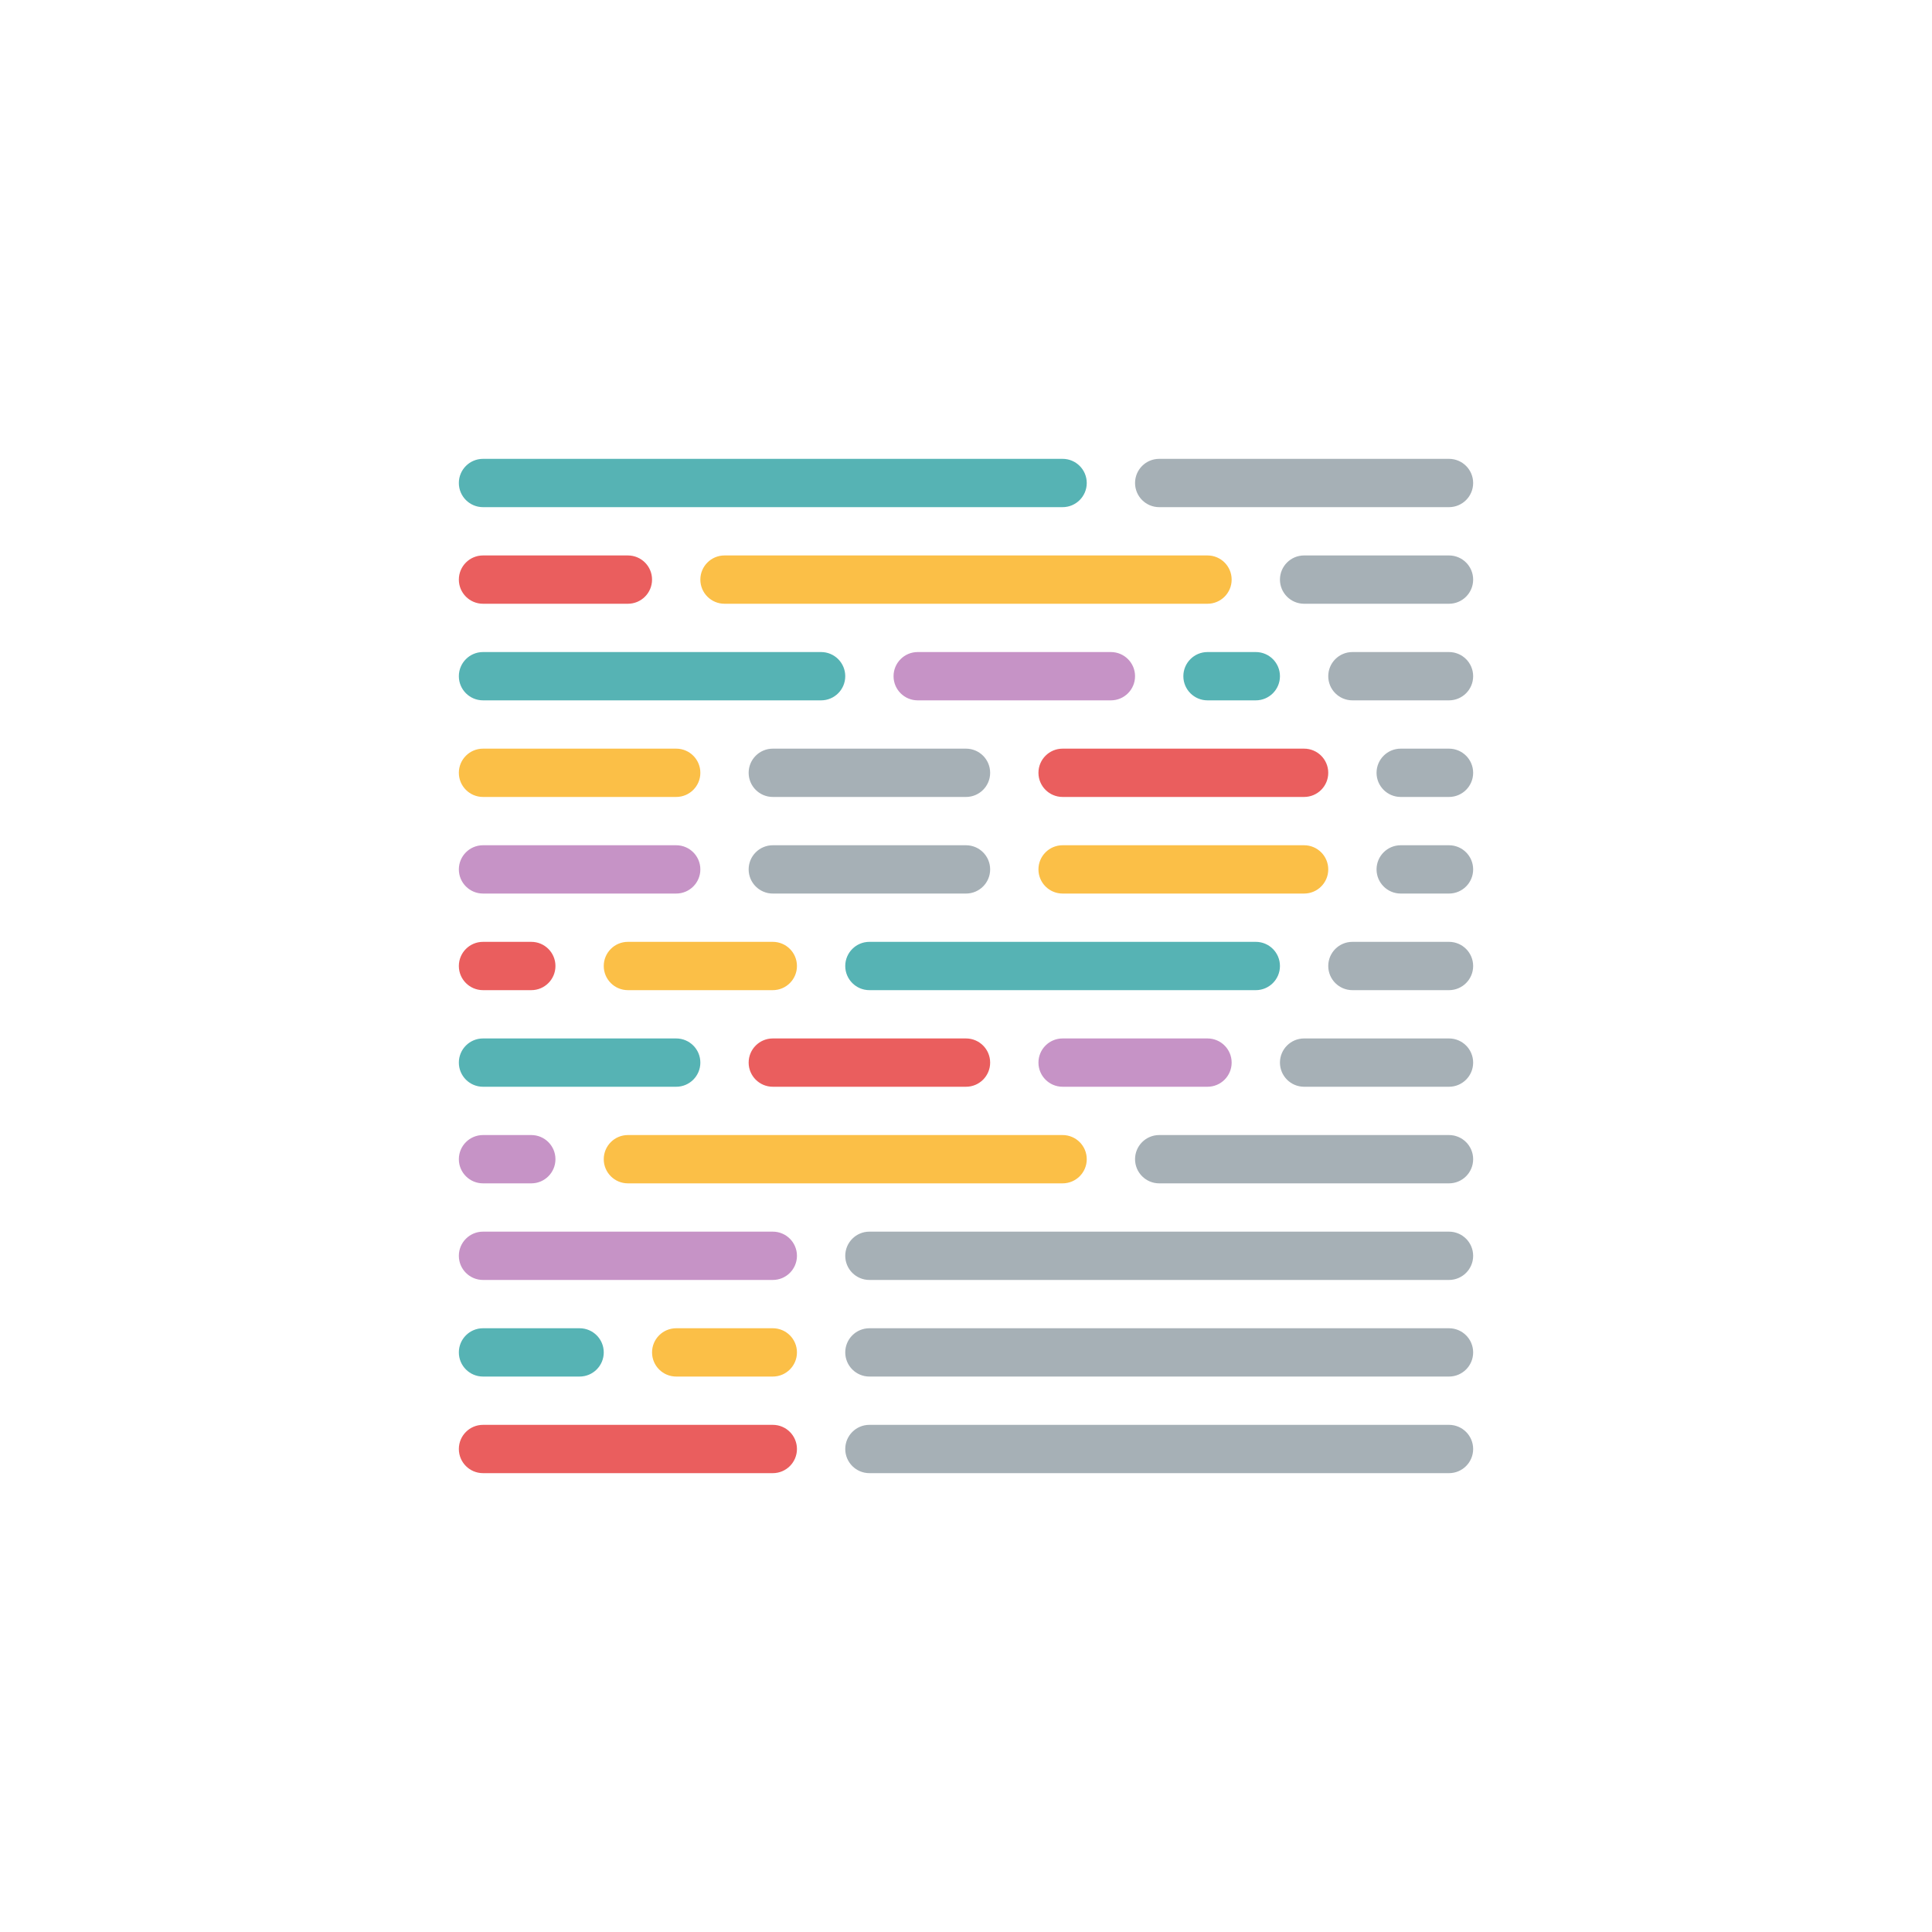
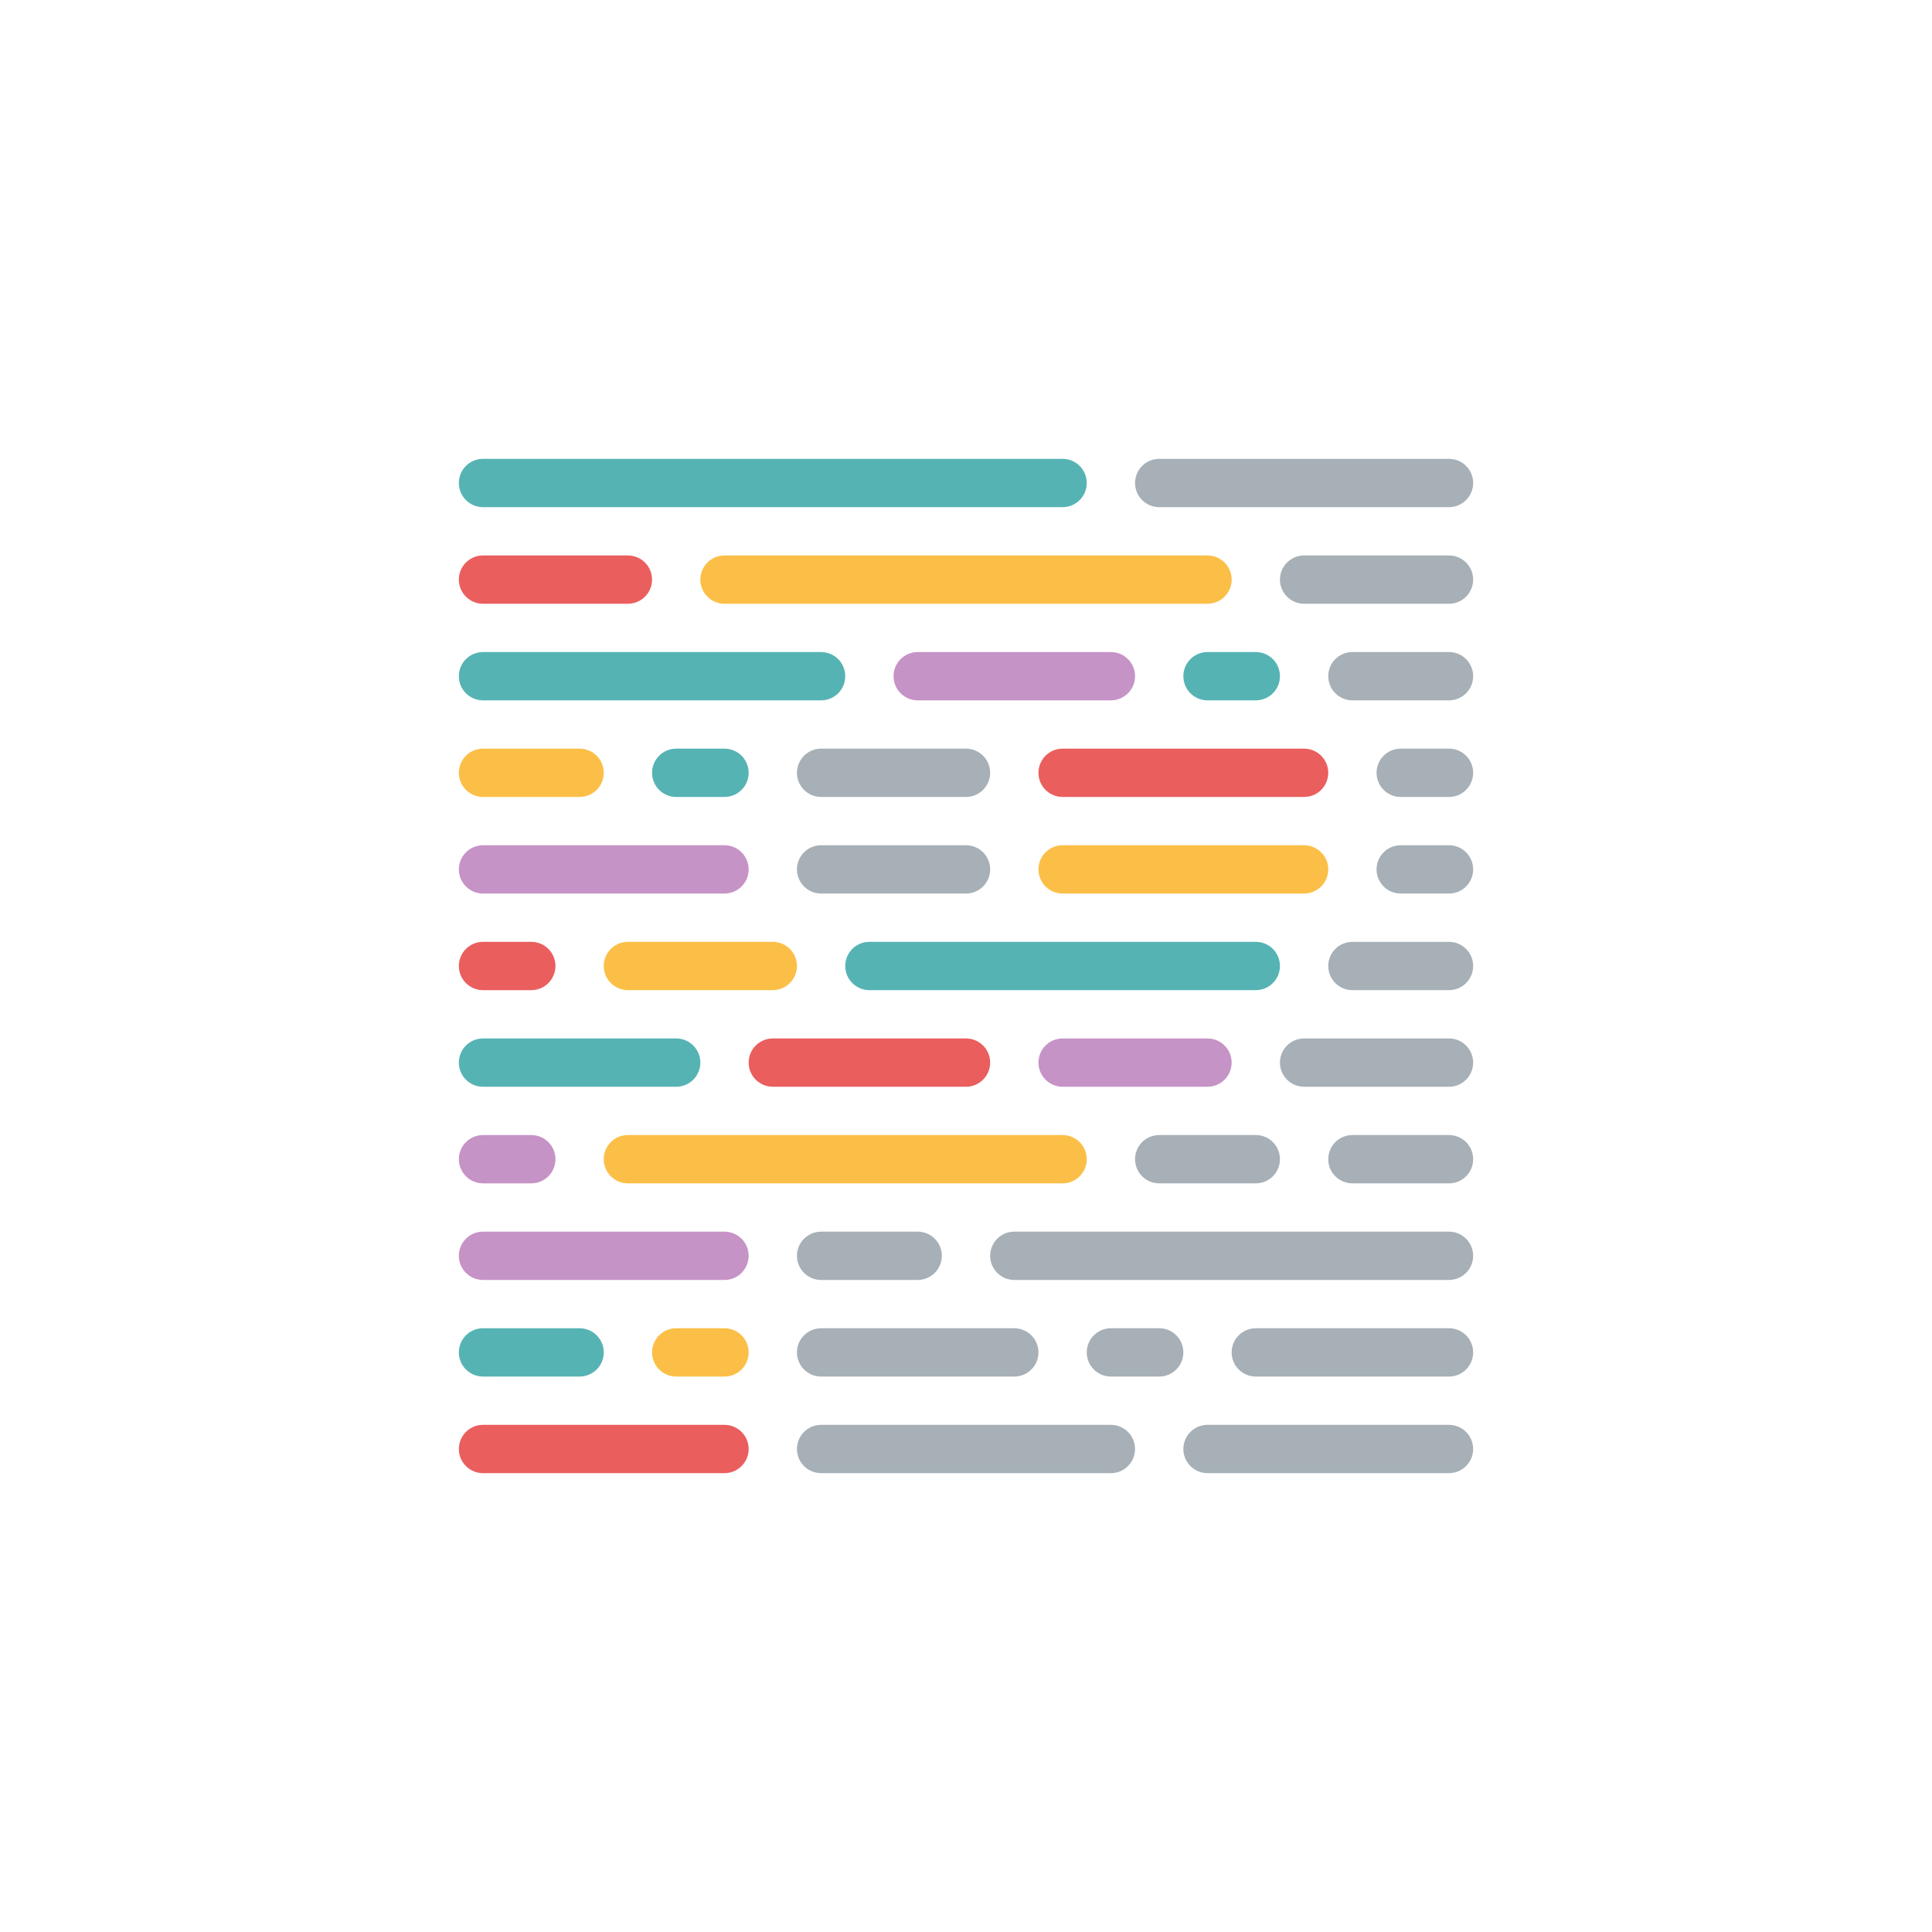
<svg xmlns="http://www.w3.org/2000/svg" width="400px" height="400px" viewBox="0 0 400 400" version="1.1" style="background: #1A2B34;">
  <defs />
  <g id="Page-1" stroke="none" stroke-width="1" fill="none" fill-rule="evenodd">
    <g id="prettier-avatar-dark">
      <g id="Icon-(Dark)" transform="translate(95, 95)">
        <g id="Group">
          <rect id="Rectangle" fill="#56B3B4" x="150" y="40" width="20" height="10" rx="5" />
-           <rect id="Rectangle" fill="#EA5E5E" x="0" y="200" width="70" height="10" rx="5" />
+           <rect id="Rectangle" fill="#EA5E5E" x="0" y="200" width="60" height="10" rx="5" />
          <rect id="Rectangle" fill="#C693C6" x="120" y="120" width="40" height="10" rx="5" />
          <rect id="Rectangle" fill="#EA5E5E" x="60" y="120" width="50" height="10" rx="5" />
          <rect id="Rectangle" fill="#56B3B4" x="0" y="120" width="50" height="10" rx="5" />
-           <rect id="Rectangle" fill="#C693C6" x="0" y="160" width="70" height="10" rx="5" />
-           <rect id="Rectangle" fill="#C693C6" x="0" y="80" width="50" height="10" rx="5" />
+           <rect id="Rectangle" fill="#C693C6" x="0" y="160" width="60" height="10" rx="5" />
+           <rect id="Rectangle" fill="#C693C6" x="0" y="80" width="60" height="10" rx="5" />
          <rect id="Rectangle" fill="#FBBF47" x="50" y="20" width="110" height="10" rx="5" />
          <rect id="Rectangle" fill="#EA5E5E" x="0" y="20" width="40" height="10" rx="5" />
-           <rect id="Rectangle" fill="#FBBF47" x="40" y="180" width="30" height="10" rx="5" />
+           <rect id="Rectangle" fill="#FBBF47" x="40" y="180" width="20" height="10" rx="5" />
+           <rect id="Rectangle" fill="#56B3B4" x="40" y="60" width="20" height="10" rx="5" />
          <rect id="Rectangle" fill="#56B3B4" x="0" y="180" width="30" height="10" rx="5" />
+           <rect id="Rectangle" fill="#FBBF47" x="0" y="60" width="30" height="10" rx="5" />
+           <rect id="Rectangle" fill="#4D616E" opacity="0.5" x="130" y="180" width="20" height="10" rx="5" />
+           <rect id="Rectangle" fill="#4D616E" opacity="0.5" x="70" y="180" width="50" height="10" rx="5" />
+           <rect id="Rectangle" fill="#4D616E" opacity="0.5" x="160" y="180" width="50" height="10" rx="5" />
          <rect id="Rectangle" fill="#56B3B4" x="80" y="100" width="90" height="10" rx="5" />
          <rect id="Rectangle" fill="#FBBF47" x="30" y="100" width="40" height="10" rx="5" />
          <rect id="Rectangle" fill="#EA5E5E" x="0" y="100" width="20" height="10" rx="5" />
          <rect id="Rectangle" fill="#C693C6" x="90" y="40" width="50" height="10" rx="5" />
          <rect id="Rectangle" fill="#56B3B4" x="0" y="40" width="80" height="10" rx="5" />
          <rect id="Rectangle" fill="#FBBF47" x="30" y="140" width="100" height="10" rx="5" />
          <rect id="Rectangle" fill="#C693C6" x="0" y="140" width="20" height="10" rx="5" />
          <rect id="Rectangle" fill="#EA5E5E" x="120" y="60" width="60" height="10" rx="5" />
          <rect id="Rectangle" fill="#FBBF47" x="120" y="80" width="60" height="10" rx="5" />
-           <rect id="Rectangle" fill="#FBBF47" x="0" y="60" width="50" height="10" rx="5" />
          <rect id="Rectangle" fill="#56B3B4" x="0" y="0" width="130" height="10" rx="5" />
          <rect id="Rectangle" fill="#4D616E" opacity="0.5" x="140" y="0" width="70" height="10" rx="5" />
-           <rect id="Rectangle" fill="#4D616E" opacity="0.5" x="140" y="140" width="70" height="10" rx="5" />
+           <rect id="Rectangle" fill="#4D616E" opacity="0.5" x="140" y="140" width="30" height="10" rx="5" />
+           <rect id="Rectangle" fill="#4D616E" opacity="0.5" x="180" y="140" width="30" height="10" rx="5" />
          <rect id="Rectangle" fill="#4D616E" opacity="0.5" x="170" y="120" width="40" height="10" rx="5" />
          <rect id="Rectangle" fill="#4D616E" opacity="0.5" x="170" y="20" width="40" height="10" rx="5" />
          <rect id="Rectangle" fill="#4D616E" opacity="0.5" x="180" y="100" width="30" height="10" rx="5" />
          <rect id="Rectangle" fill="#4D616E" opacity="0.5" x="180" y="40" width="30" height="10" rx="5" />
          <rect id="Rectangle" fill="#4D616E" opacity="0.5" x="190" y="60" width="20" height="10" rx="5" />
          <rect id="Rectangle" fill="#4D616E" opacity="0.5" x="190" y="80" width="20" height="10" rx="5" />
-           <rect id="Rectangle" fill="#4D616E" opacity="0.5" x="80" y="160" width="130" height="10" rx="5" />
-           <rect id="Rectangle" fill="#4D616E" opacity="0.5" x="80" y="180" width="130" height="10" rx="5" />
-           <rect id="Rectangle" fill="#4D616E" opacity="0.5" x="80" y="200" width="130" height="10" rx="5" />
-           <rect id="Rectangle" fill="#4D616E" opacity="0.5" x="60" y="60" width="50" height="10" rx="5" />
-           <rect id="Rectangle" fill="#4D616E" opacity="0.5" x="60" y="80" width="50" height="10" rx="5" />
+           <rect id="Rectangle" fill="#4D616E" opacity="0.5" x="110" y="160" width="100" height="10" rx="5" />
+           <rect id="Rectangle" fill="#4D616E" opacity="0.5" x="70" y="160" width="30" height="10" rx="5" />
+           <rect id="Rectangle" fill="#4D616E" opacity="0.5" x="150" y="200" width="60" height="10" rx="5" />
+           <rect id="Rectangle" fill="#4D616E" opacity="0.5" x="70" y="200" width="70" height="10" rx="5" />
+           <rect id="Rectangle" fill="#4D616E" opacity="0.5" x="70" y="60" width="40" height="10" rx="5" />
+           <rect id="Rectangle" fill="#4D616E" opacity="0.5" x="70" y="80" width="40" height="10" rx="5" />
        </g>
      </g>
    </g>
  </g>
</svg>
